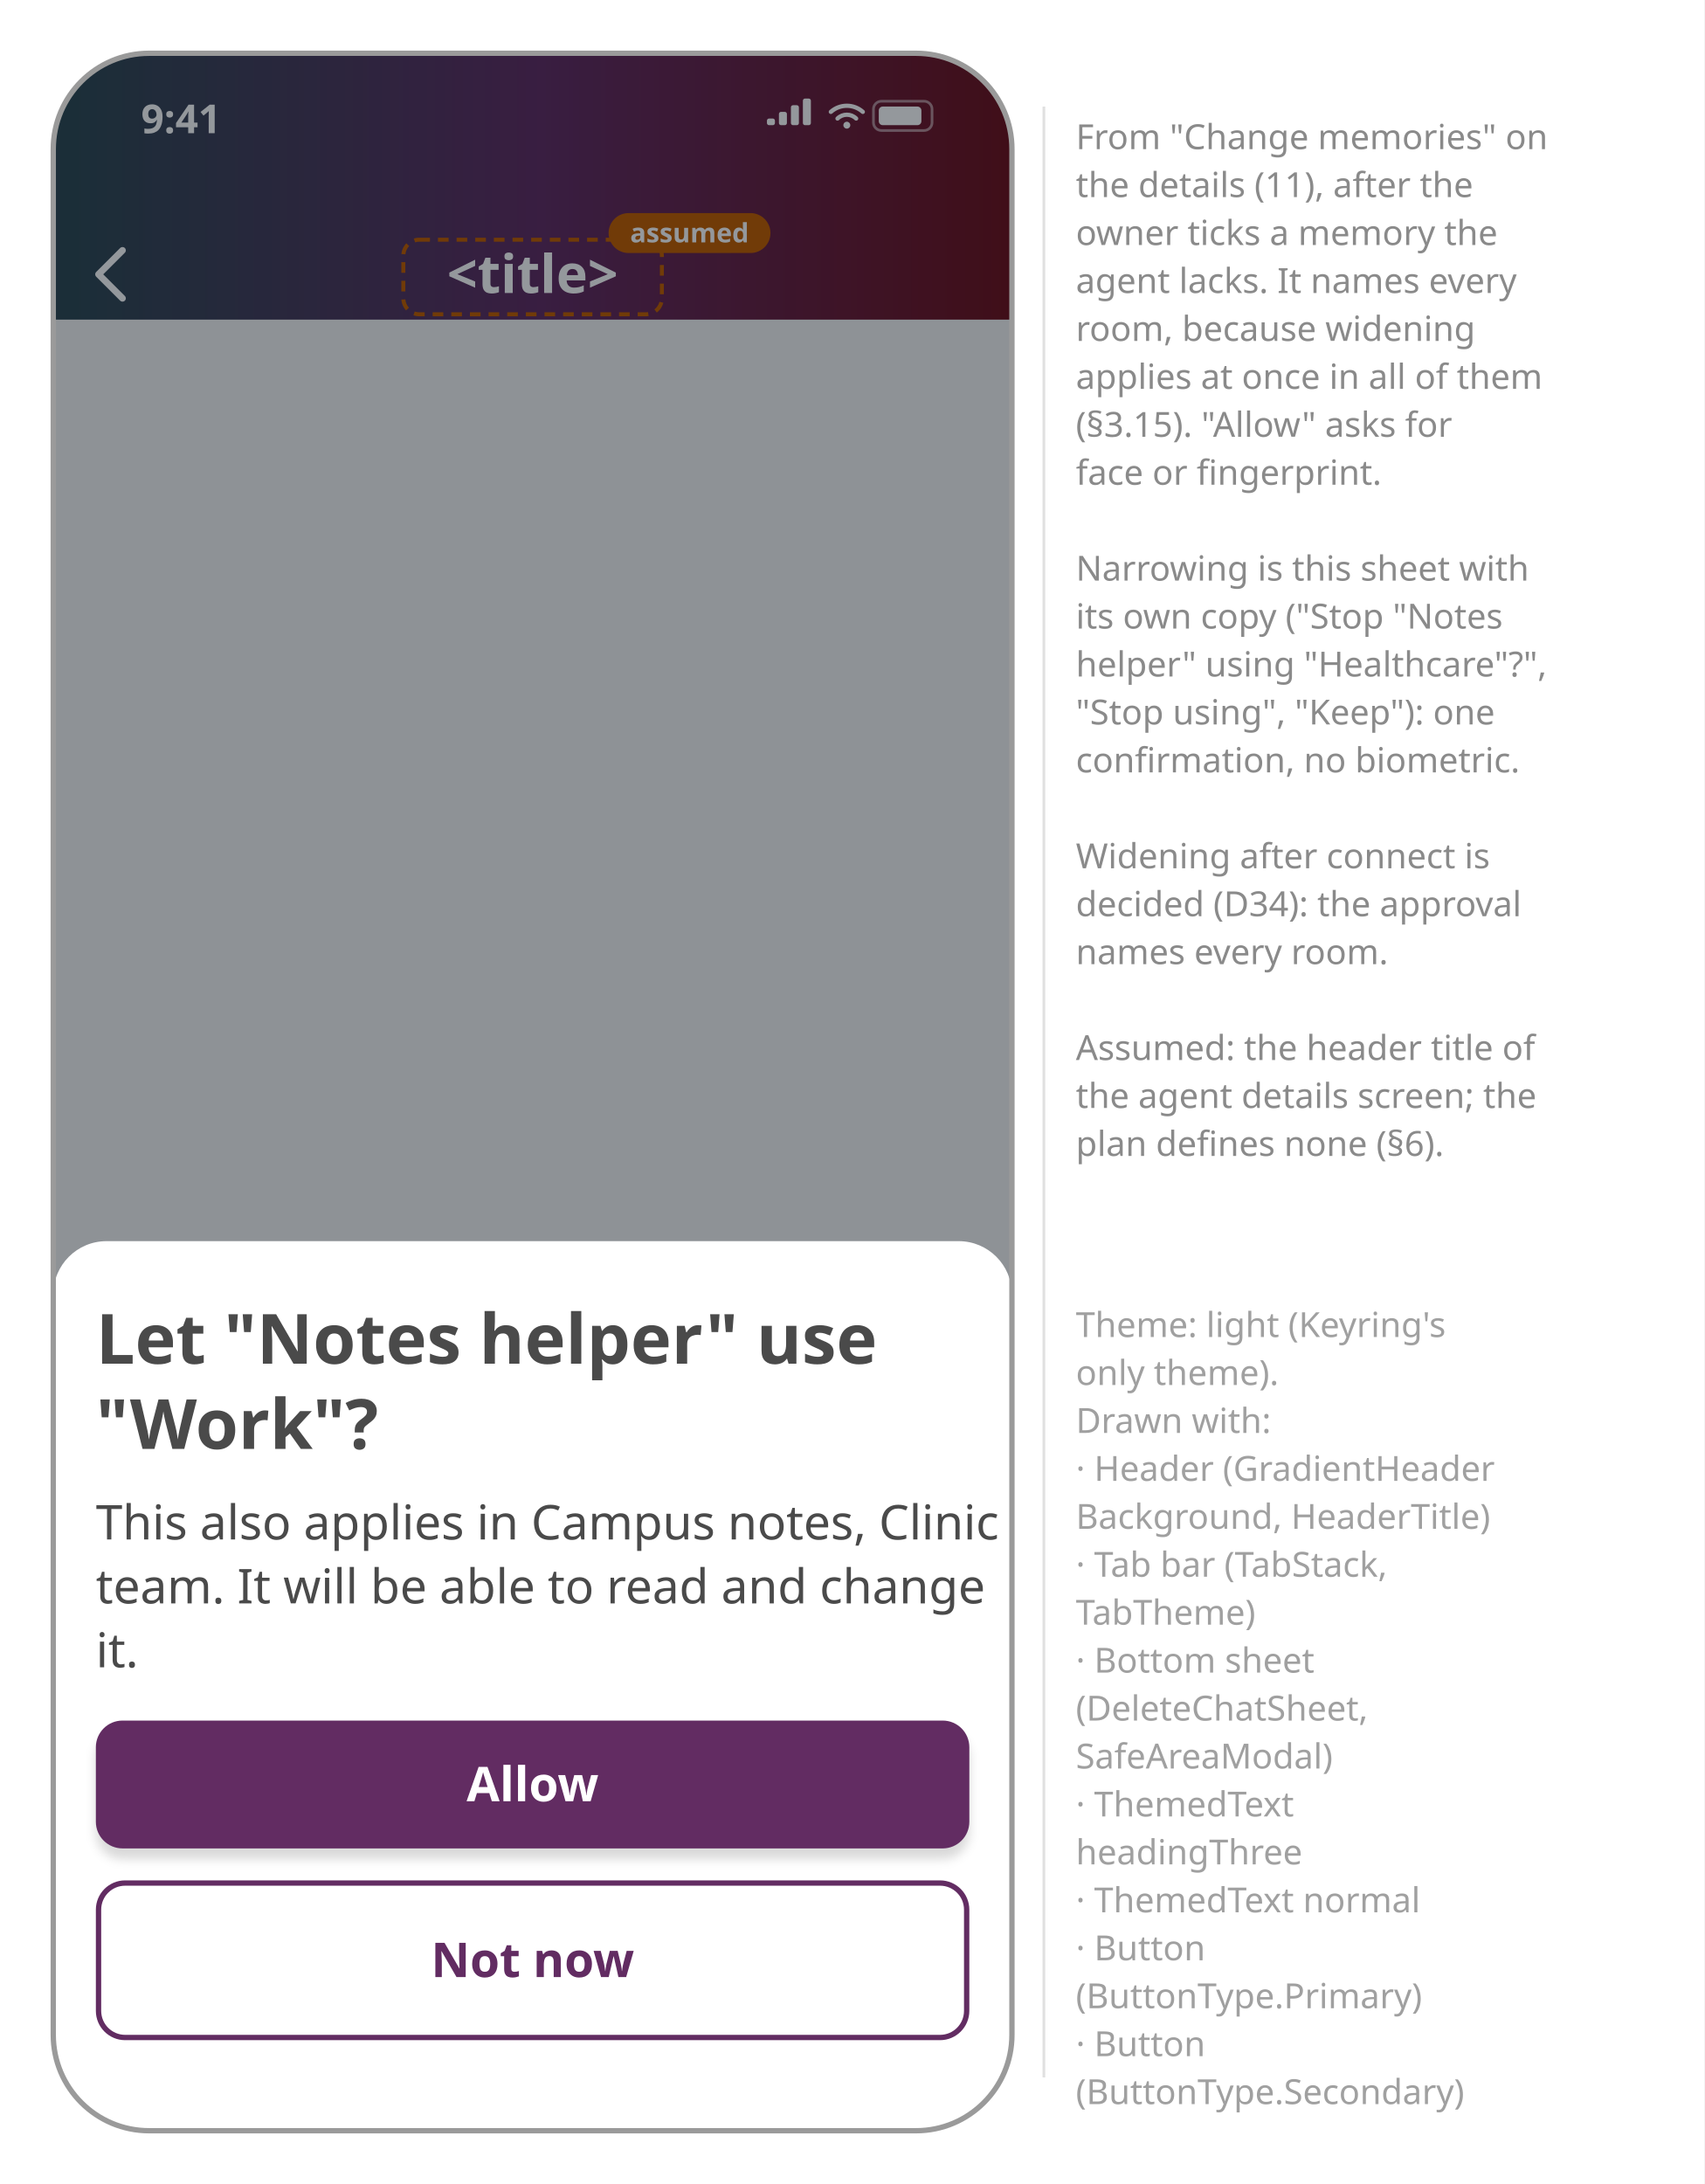
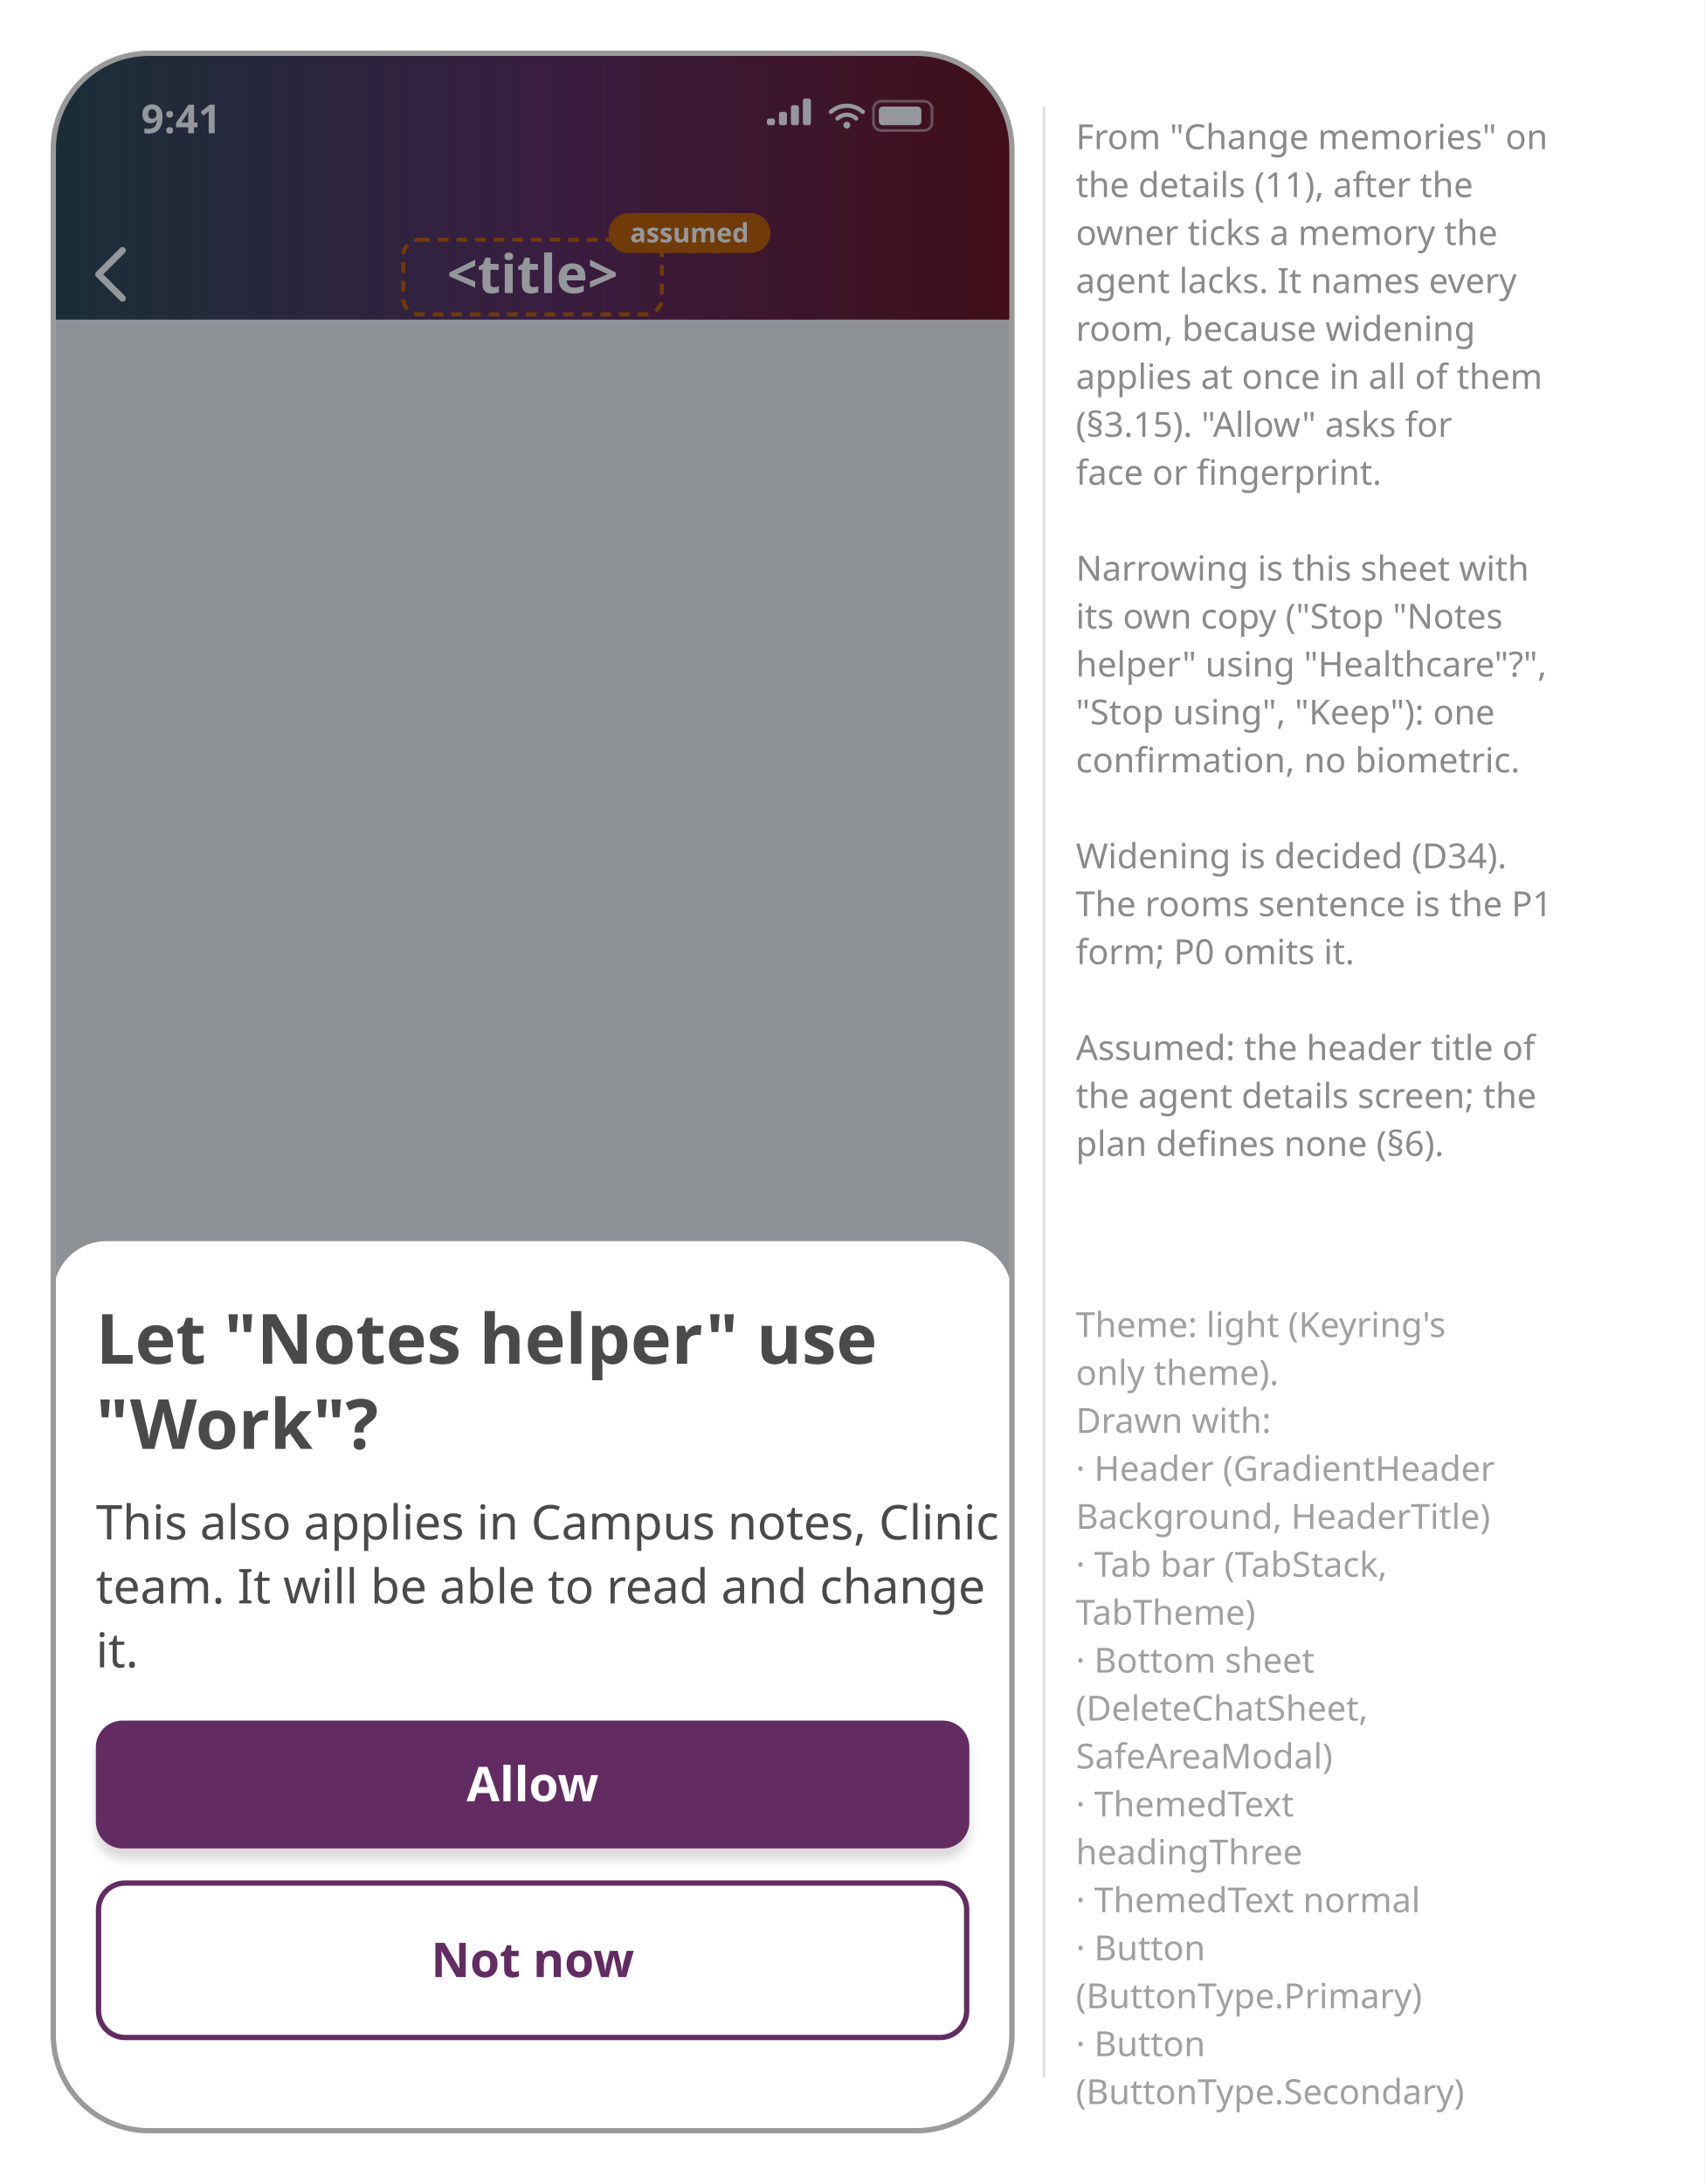
<svg xmlns="http://www.w3.org/2000/svg" width="640" height="820" viewBox="0 0 640 820" font-family="'Source Sans 3', 'SourceSans3-Regular', system-ui, sans-serif">
  <defs>
    <linearGradient id="kr-header" x1="0" y1="0" x2="1" y2="0">
      <stop offset="0.01" stop-color="#2E4953" />
      <stop offset="0.51" stop-color="#622C62" />
      <stop offset="1" stop-color="#6E121D" />
    </linearGradient>
    <filter id="kr-card-shadow" x="-10%" y="-30%" width="120%" height="160%">
      <feGaussianBlur stdDeviation="2" />
    </filter>
    <filter id="kr-button-shadow" x="-10%" y="-30%" width="120%" height="160%">
      <feGaussianBlur stdDeviation="2" />
    </filter>
    <clipPath id="kr-phone">
      <rect x="20" y="20" width="360" height="780" rx="36" />
    </clipPath>
  </defs>
  <rect width="640" height="820" fill="#FFFFFF" />
  <g clip-path="url(#kr-phone)">
    <rect x="20" y="20" width="360" height="780" fill="#F5F5F5" />
    <rect x="20" y="20" width="360" height="100" fill="url(#kr-header)" />
    <text x="68" y="50" font-family="system-ui, sans-serif" font-size="15" font-weight="600" fill="#FFFFFF" text-anchor="middle">9:41</text>
    <g fill="#FFFFFF">
      <rect x="288" y="44.5" width="3" height="2.5" rx="0.8" />
      <rect x="292.5" y="42" width="3" height="5" rx="0.8" />
      <rect x="297" y="39.5" width="3" height="7.5" rx="0.8" />
      <rect x="301.5" y="37" width="3" height="10" rx="0.8" />
    </g>
    <path d="M312 42 a9 9 0 0 1 12 0 M314.5 44.5 a5 5 0 0 1 7 0" fill="none" stroke="#FFFFFF" stroke-width="1.6" stroke-linecap="round" />
    <circle cx="318" cy="47" r="1.3" fill="#FFFFFF" />
    <rect x="328" y="38" width="22" height="11" rx="3" fill="none" stroke="#FFFFFF" stroke-opacity="0.5" />
    <rect x="330" y="40" width="16" height="7" rx="1.5" fill="#FFFFFF" />
    <path d="M46 94 l-9 9 l9 9" fill="none" stroke="#FFFFFF" stroke-width="2.5" stroke-linecap="round" stroke-linejoin="round" />
    <text x="200" y="110" font-family="system-ui, sans-serif" font-size="20" font-weight="700" fill="#FFFFFF" text-anchor="middle">&lt;title&gt;</text>
    <rect x="151.459" y="90" width="97.081" height="28" rx="6" fill="none" stroke="#C25E00" stroke-width="1.5" stroke-dasharray="4 3" />
    <rect x="228.541" y="80" width="60.778" height="15" rx="7.5" fill="#C25E00" />
    <text x="258.93" y="91" font-family="system-ui, sans-serif" font-size="10" font-weight="700" fill="#FFFFFF" text-anchor="middle">assumed</text>
    <rect x="20" y="711" width="360" height="89" fill="#010B13" />
    <g fill="none" stroke="#666666" stroke-width="1.7" stroke-linecap="round" stroke-linejoin="round">
      <circle cx="47" cy="726" r="4" />
      <path d="M40 739 a7 6 0 0 1 14 0" />
      <path d="M52 720 a4 4 0 1 1 1 7.6 M56 731 a6 6 0 0 1 4 6" />
    </g>
    <text x="50" y="757" font-size="10.7" fill="#666666" text-anchor="middle">Contacts</text>
    <g fill="none" stroke="#666666" stroke-width="1.7" stroke-linecap="round" stroke-linejoin="round">
      <path d="M101 722 h18 v13 h-11 l-4 4 v-4 h-3 z" />
      <path d="M105 727 h10 M105 731 h6" />
    </g>
    <text x="110" y="757" font-size="11.6" fill="#666666" text-anchor="middle">Message</text>
    <g fill="none" stroke="#666666" stroke-width="1.7" stroke-linecap="round" stroke-linejoin="round">
      <rect x="161" y="721" width="7" height="7" />
      <rect x="172" y="721" width="7" height="7" />
      <rect x="161" y="732" width="7" height="7" />
      <path d="M172 732 h3 v3 M179 732 v3 M175 739 h4" />
    </g>
    <text x="170" y="757" font-size="12.4" fill="#666666" text-anchor="middle">QR Code</text>
    <g fill="none" stroke="#666666" stroke-width="1.7" stroke-linecap="round" stroke-linejoin="round">
      <rect x="221" y="724" width="18" height="15" rx="2" />
      <path d="M223 724 l11 -4 l2 4 M233 731 h6 v4 h-6 z" />
    </g>
    <text x="230" y="757" font-size="14.0" fill="#666666" text-anchor="middle">Wallet</text>
    <g fill="none" stroke="#FFFFFF" stroke-width="1.7" stroke-linecap="round" stroke-linejoin="round">
      <path d="M290 720 l8 3 v6 c0 5 -4 8 -8 10 c-4 -2 -8 -5 -8 -10 v-6 z" />
      <circle cx="290" cy="729" r="2.5" />
      <path d="M286 735 a4 3 0 0 1 8 0" />
    </g>
    <text x="290" y="757" font-size="10.1" font-weight="700" fill="#FFFFFF" text-anchor="middle">My Agent</text>
    <g fill="none" stroke="#666666" stroke-width="1.7" stroke-linecap="round" stroke-linejoin="round">
      <circle cx="350" cy="730" r="10" />
      <circle cx="350" cy="727" r="3.2" />
      <path d="M344 737 a6 5 0 0 1 12 0" />
    </g>
    <text x="350" y="757" font-size="14.0" fill="#666666" text-anchor="middle">Menu</text>
    <rect x="20" y="20" width="360" height="780" fill="rgba(1,11,19,0.42)" />
    <path d="M20 486 a20 20 0 0 1 20 -20 h320 a20 20 0 0 1 20 20 V800 H20 Z" fill="#FFFFFF" />
    <text font-size="26" font-weight="700" fill="#4A4A4A">
      <tspan x="36" y="512">Let "Notes helper" use</tspan>
      <tspan x="36" dy="32">"Work"?</tspan>
    </text>
    <text font-size="18" fill="#4A4A4A">
      <tspan x="36" y="578">This also applies in Campus notes, Clinic</tspan>
      <tspan x="36" dy="24">team. It will be able to read and change</tspan>
      <tspan x="36" dy="24">it.</tspan>
    </text>
    <rect x="36" y="650" width="328" height="48" rx="10" fill="#000000" fill-opacity="0.15" filter="url(#kr-button-shadow)" />
    <rect x="36" y="646" width="328" height="48" rx="10" fill="#622C62" />
    <text x="200" y="676.3" font-size="18" font-weight="700" fill="#FFFFFF" text-anchor="middle">Allow</text>
    <rect x="37" y="707" width="326" height="58" rx="10" fill="none" stroke="#622C62" stroke-width="2" />
    <text x="200" y="742.3" font-size="18" font-weight="700" fill="#622C62" text-anchor="middle">Not now</text>
    <rect x="140" y="788" width="120" height="5" rx="2.5" fill="#FFFFFF" opacity="0.6" />
  </g>
  <rect x="20" y="20" width="360" height="780" rx="36" fill="none" stroke="#9A9A9A" stroke-width="2" />
  <line x1="392" y1="40" x2="392" y2="780" stroke="#E0E0E0" stroke-width="1" />
  <text font-family="system-ui, sans-serif" font-size="13" fill="#8A8A8A">
    <tspan x="404" y="56">From "Change memories" on</tspan>
    <tspan x="404" dy="18">the details (11), after the</tspan>
    <tspan x="404" dy="18">owner ticks a memory the</tspan>
    <tspan x="404" dy="18">agent lacks. It names every</tspan>
    <tspan x="404" dy="18">room, because widening</tspan>
    <tspan x="404" dy="18">applies at once in all of them</tspan>
    <tspan x="404" dy="18">(§3.15). "Allow" asks for</tspan>
    <tspan x="404" dy="18">face or fingerprint.</tspan>
    <tspan x="404" dy="18"> </tspan>
    <tspan x="404" dy="18">Narrowing is this sheet with</tspan>
    <tspan x="404" dy="18">its own copy ("Stop "Notes</tspan>
    <tspan x="404" dy="18">helper" using "Healthcare"?",</tspan>
    <tspan x="404" dy="18">"Stop using", "Keep"): one</tspan>
    <tspan x="404" dy="18">confirmation, no biometric.</tspan>
    <tspan x="404" dy="18"> </tspan>
-     <tspan x="404" dy="18">Widening after connect is</tspan>
-     <tspan x="404" dy="18">decided (D34): the approval</tspan>
-     <tspan x="404" dy="18">names every room.</tspan>
+     <tspan x="404" dy="18">Widening is decided (D34).</tspan>
+     <tspan x="404" dy="18">The rooms sentence is the P1</tspan>
+     <tspan x="404" dy="18">form; P0 omits it.</tspan>
    <tspan x="404" dy="18"> </tspan>
    <tspan x="404" dy="18">Assumed: the header title of</tspan>
    <tspan x="404" dy="18">the agent details screen; the</tspan>
    <tspan x="404" dy="18">plan defines none (§6).</tspan>
    <tspan x="404" dy="18"> </tspan>
  </text>
  <text font-family="system-ui, sans-serif" font-size="13" fill="#A0A0A0">
    <tspan x="404" y="502">Theme: light (Keyring's</tspan>
    <tspan x="404" dy="18">   only theme).</tspan>
    <tspan x="404" dy="18">Drawn with:</tspan>
    <tspan x="404" dy="18">· Header (GradientHeader</tspan>
    <tspan x="404" dy="18">   Background, HeaderTitle)</tspan>
    <tspan x="404" dy="18">· Tab bar (TabStack,</tspan>
    <tspan x="404" dy="18">   TabTheme)</tspan>
    <tspan x="404" dy="18">· Bottom sheet</tspan>
    <tspan x="404" dy="18">   (DeleteChatSheet,</tspan>
    <tspan x="404" dy="18">   SafeAreaModal)</tspan>
    <tspan x="404" dy="18">· ThemedText</tspan>
    <tspan x="404" dy="18">   headingThree</tspan>
    <tspan x="404" dy="18">· ThemedText normal</tspan>
    <tspan x="404" dy="18">· Button</tspan>
    <tspan x="404" dy="18">   (ButtonType.Primary)</tspan>
    <tspan x="404" dy="18">· Button</tspan>
    <tspan x="404" dy="18">   (ButtonType.Secondary)</tspan>
  </text>
</svg>
